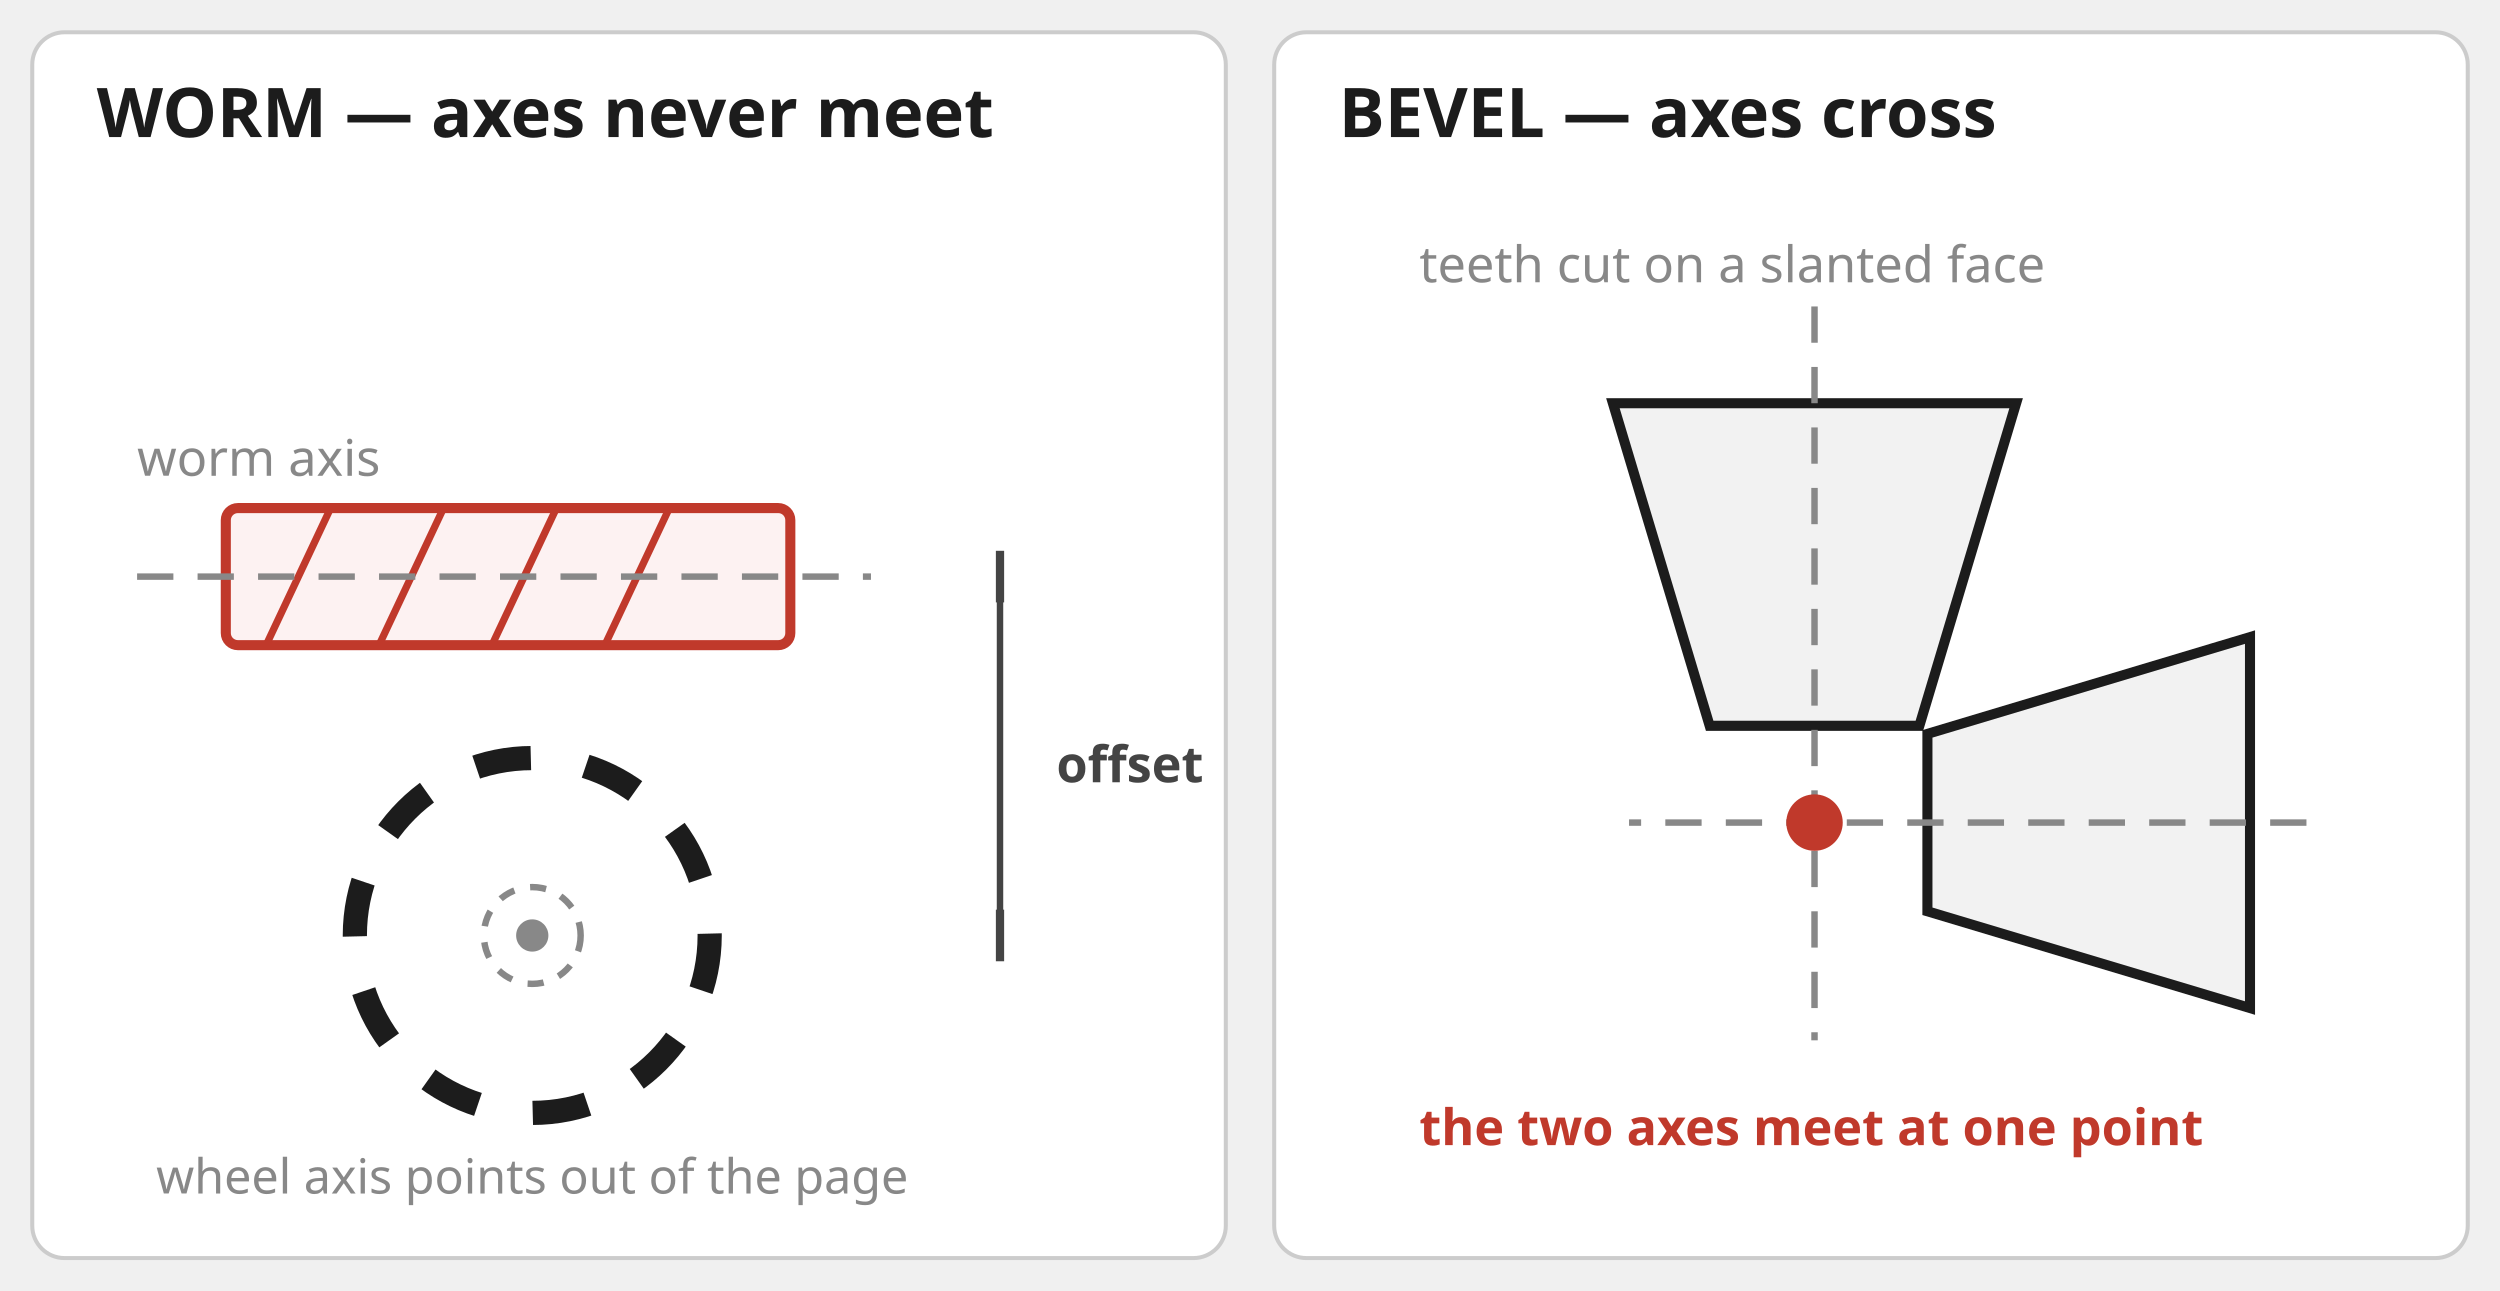
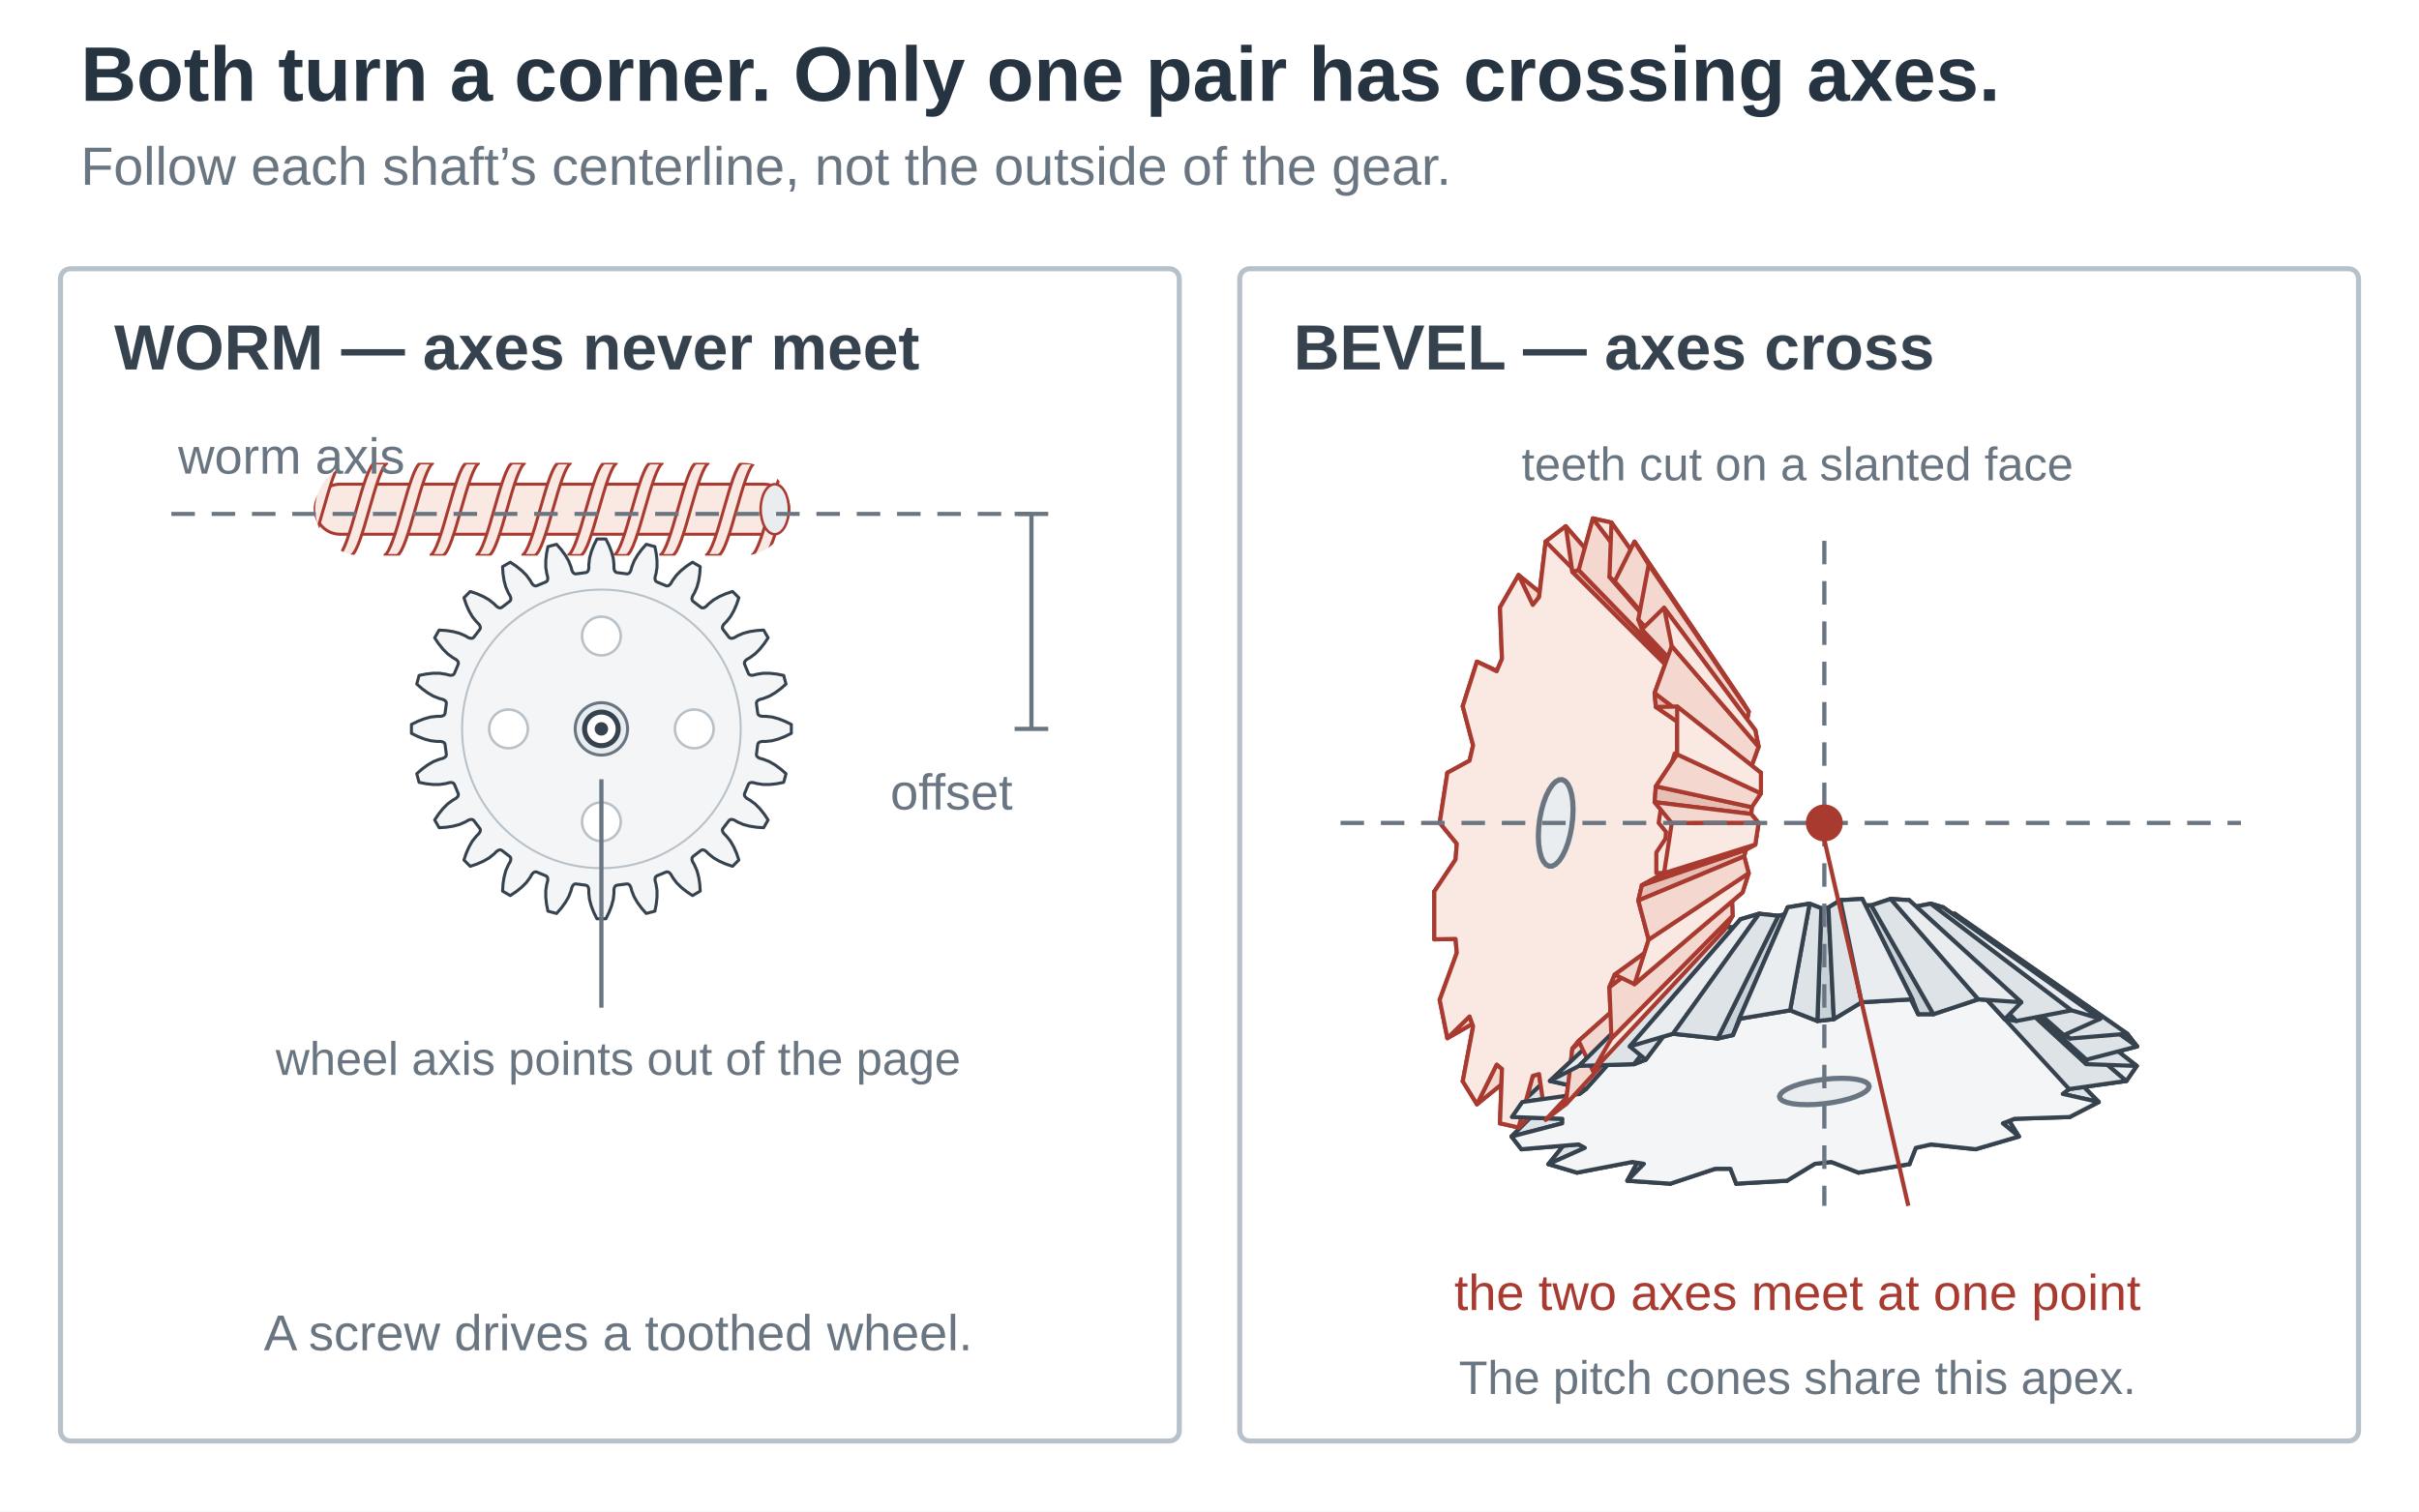
- <svg xmlns="http://www.w3.org/2000/svg" viewBox="0 0 620 320" role="img" aria-label="A comparison of two right-angle drives. In a worm drive the worm's axis and the wheel's axis are perpendicular but offset, so they never meet. In a bevel drive the two axes are perpendicular and cross at a single point where the two cones meet.">
+ <svg xmlns="http://www.w3.org/2000/svg" viewBox="0 0 720 450" role="img" aria-labelledby="right-angle-drives-title right-angle-drives-description">
  <defs>
-     <marker id="tkC" viewBox="0 0 10 10" refX="5" refY="1" markerWidth="8" markerHeight="8" orient="auto">
-       <path d="M0,1 L10,1" stroke="#444" stroke-width="1.6" />
+     <path id="worm-wheel-24" d="M77.538 -7.886Q77.71 -5.945 81.515 -6.236 L84.673 -5.888 L87.858 -5.021 L91.047 -3.781 L94.224 -2.217 A94.25 94.25 0 0 1 94.224 2.217        L91.047 3.781 L87.858 5.021 L84.673 5.888 L81.515 6.236 Q77.71 5.945 77.538 7.886A77.938 77.938 0 0 1 76.936 12.451 L76.936 12.451Q76.601 14.37 80.352 15.074 L83.312 16.227 L86.164 17.89 L88.924 19.912 L91.587 22.246 A94.25 94.25 0 0 1 90.44 26.528        L86.966 27.217 L83.565 27.589 L80.264 27.603 L77.123 27.121 Q73.524 25.855 72.855 27.685A77.938 77.938 0 0 1 71.092 31.939 L71.092 31.939Q70.272 33.707 73.712 35.357 L76.273 37.237 L78.598 39.581 L80.74 42.249 L82.709 45.192 A94.25 94.25 0 0 1 80.492 49.032        L76.959 48.798 L73.577 48.277 L70.385 47.436 L67.476 46.158 Q64.327 44.004 63.207 45.598A77.938 77.938 0 0 1 60.403 49.251 L60.403 49.251Q59.153 50.746 62.049 53.23 L64.036 55.709 L65.675 58.575 L67.054 61.706 L68.194 65.059 A94.25 94.25 0 0 1 65.059 68.194        L61.706 67.054 L58.575 65.675 L55.709 64.036 L53.23 62.049 Q50.746 59.153 49.251 60.403A77.938 77.938 0 0 1 45.598 63.207 L45.598 63.207Q44.004 64.327 46.158 67.476 L47.436 70.385 L48.277 73.577 L48.798 76.959 L49.032 80.492 A94.25 94.25 0 0 1 45.192 82.709        L42.249 80.74 L39.581 78.598 L37.237 76.273 L35.357 73.712 Q33.707 70.272 31.939 71.092A77.938 77.938 0 0 1 27.685 72.855 L27.685 72.855Q25.855 73.524 27.121 77.123 L27.603 80.264 L27.589 83.565 L27.217 86.966 L26.528 90.44 A94.25 94.25 0 0 1 22.246 91.587        L19.912 88.924 L17.89 86.164 L16.227 83.312 L15.074 80.352 Q14.37 76.601 12.451 76.936A77.938 77.938 0 0 1 7.886 77.538 L7.886 77.538Q5.945 77.71 6.236 81.515 L5.888 84.673 L5.021 87.858 L3.781 91.047 L2.217 94.224 A94.25 94.25 0 0 1 -2.217 94.224        L-3.781 91.047 L-5.021 87.858 L-5.888 84.673 L-6.236 81.515 Q-5.945 77.71 -7.886 77.538A77.938 77.938 0 0 1 -12.451 76.936 L-12.451 76.936Q-14.37 76.601 -15.074 80.352 L-16.227 83.312 L-17.89 86.164 L-19.912 88.924 L-22.246 91.587 A94.25 94.25 0 0 1 -26.528 90.44        L-27.217 86.966 L-27.589 83.565 L-27.603 80.264 L-27.121 77.123 Q-25.855 73.524 -27.685 72.855A77.938 77.938 0 0 1 -31.939 71.092 L-31.939 71.092Q-33.707 70.272 -35.357 73.712 L-37.237 76.273 L-39.581 78.598 L-42.249 80.74 L-45.192 82.709 A94.25 94.25 0 0 1 -49.032 80.492        L-48.798 76.959 L-48.277 73.577 L-47.436 70.385 L-46.158 67.476 Q-44.004 64.327 -45.598 63.207A77.938 77.938 0 0 1 -49.251 60.403 L-49.251 60.403Q-50.746 59.153 -53.23 62.049 L-55.709 64.036 L-58.575 65.675 L-61.706 67.054 L-65.059 68.194 A94.25 94.25 0 0 1 -68.194 65.059        L-67.054 61.706 L-65.675 58.575 L-64.036 55.709 L-62.049 53.23 Q-59.153 50.746 -60.403 49.251A77.938 77.938 0 0 1 -63.207 45.598 L-63.207 45.598Q-64.327 44.004 -67.476 46.158 L-70.385 47.436 L-73.577 48.277 L-76.959 48.798 L-80.492 49.032 A94.25 94.25 0 0 1 -82.709 45.192        L-80.74 42.249 L-78.598 39.581 L-76.273 37.237 L-73.712 35.357 Q-70.272 33.707 -71.092 31.939A77.938 77.938 0 0 1 -72.855 27.685 L-72.855 27.685Q-73.524 25.855 -77.123 27.121 L-80.264 27.603 L-83.565 27.589 L-86.966 27.217 L-90.44 26.528 A94.25 94.25 0 0 1 -91.587 22.246        L-88.924 19.912 L-86.164 17.89 L-83.312 16.227 L-80.352 15.074 Q-76.601 14.37 -76.936 12.451A77.938 77.938 0 0 1 -77.538 7.886 L-77.538 7.886Q-77.71 5.945 -81.515 6.236 L-84.673 5.888 L-87.858 5.021 L-91.047 3.781 L-94.224 2.217 A94.25 94.25 0 0 1 -94.224 -2.217        L-91.047 -3.781 L-87.858 -5.021 L-84.673 -5.888 L-81.515 -6.236 Q-77.71 -5.945 -77.538 -7.886A77.938 77.938 0 0 1 -76.936 -12.451 L-76.936 -12.451Q-76.601 -14.37 -80.352 -15.074 L-83.312 -16.227 L-86.164 -17.89 L-88.924 -19.912 L-91.587 -22.246 A94.25 94.25 0 0 1 -90.44 -26.528        L-86.966 -27.217 L-83.565 -27.589 L-80.264 -27.603 L-77.123 -27.121 Q-73.524 -25.855 -72.855 -27.685A77.938 77.938 0 0 1 -71.092 -31.939 L-71.092 -31.939Q-70.272 -33.707 -73.712 -35.357 L-76.273 -37.237 L-78.598 -39.581 L-80.74 -42.249 L-82.709 -45.192 A94.25 94.25 0 0 1 -80.492 -49.032        L-76.959 -48.798 L-73.577 -48.277 L-70.385 -47.436 L-67.476 -46.158 Q-64.327 -44.004 -63.207 -45.598A77.938 77.938 0 0 1 -60.403 -49.251 L-60.403 -49.251Q-59.153 -50.746 -62.049 -53.23 L-64.036 -55.709 L-65.675 -58.575 L-67.054 -61.706 L-68.194 -65.059 A94.25 94.25 0 0 1 -65.059 -68.194        L-61.706 -67.054 L-58.575 -65.675 L-55.709 -64.036 L-53.23 -62.049 Q-50.746 -59.153 -49.251 -60.403A77.938 77.938 0 0 1 -45.598 -63.207 L-45.598 -63.207Q-44.004 -64.327 -46.158 -67.476 L-47.436 -70.385 L-48.277 -73.577 L-48.798 -76.959 L-49.032 -80.492 A94.25 94.25 0 0 1 -45.192 -82.709        L-42.249 -80.74 L-39.581 -78.598 L-37.237 -76.273 L-35.357 -73.712 Q-33.707 -70.272 -31.939 -71.092A77.938 77.938 0 0 1 -27.685 -72.855 L-27.685 -72.855Q-25.855 -73.524 -27.121 -77.123 L-27.603 -80.264 L-27.589 -83.565 L-27.217 -86.966 L-26.528 -90.44 A94.25 94.25 0 0 1 -22.246 -91.587        L-19.912 -88.924 L-17.89 -86.164 L-16.227 -83.312 L-15.074 -80.352 Q-14.37 -76.601 -12.451 -76.936A77.938 77.938 0 0 1 -7.886 -77.538 L-7.886 -77.538Q-5.945 -77.71 -6.236 -81.515 L-5.888 -84.673 L-5.021 -87.858 L-3.781 -91.047 L-2.217 -94.224 A94.25 94.25 0 0 1 2.217 -94.224        L3.781 -91.047 L5.021 -87.858 L5.888 -84.673 L6.236 -81.515 Q5.945 -77.71 7.886 -77.538A77.938 77.938 0 0 1 12.451 -76.936 L12.451 -76.936Q14.37 -76.601 15.074 -80.352 L16.227 -83.312 L17.89 -86.164 L19.912 -88.924 L22.246 -91.587 A94.25 94.25 0 0 1 26.528 -90.44        L27.217 -86.966 L27.589 -83.565 L27.603 -80.264 L27.121 -77.123 Q25.855 -73.524 27.685 -72.855A77.938 77.938 0 0 1 31.939 -71.092 L31.939 -71.092Q33.707 -70.272 35.357 -73.712 L37.237 -76.273 L39.581 -78.598 L42.249 -80.74 L45.192 -82.709 A94.25 94.25 0 0 1 49.032 -80.492        L48.798 -76.959 L48.277 -73.577 L47.436 -70.385 L46.158 -67.476 Q44.004 -64.327 45.598 -63.207A77.938 77.938 0 0 1 49.251 -60.403 L49.251 -60.403Q50.746 -59.153 53.23 -62.049 L55.709 -64.036 L58.575 -65.675 L61.706 -67.054 L65.059 -68.194 A94.25 94.25 0 0 1 68.194 -65.059        L67.054 -61.706 L65.675 -58.575 L64.036 -55.709 L62.049 -53.23 Q59.153 -50.746 60.403 -49.251A77.938 77.938 0 0 1 63.207 -45.598 L63.207 -45.598Q64.327 -44.004 67.476 -46.158 L70.385 -47.436 L73.577 -48.277 L76.959 -48.798 L80.492 -49.032 A94.25 94.25 0 0 1 82.709 -45.192        L80.74 -42.249 L78.598 -39.581 L76.273 -37.237 L73.712 -35.357 Q70.272 -33.707 71.092 -31.939A77.938 77.938 0 0 1 72.855 -27.685 L72.855 -27.685Q73.524 -25.855 77.123 -27.121 L80.264 -27.603 L83.565 -27.589 L86.966 -27.217 L90.44 -26.528 A94.25 94.25 0 0 1 91.587 -22.246        L88.924 -19.912 L86.164 -17.89 L83.312 -16.227 L80.352 -15.074 Q76.601 -14.37 76.936 -12.451A77.938 77.938 0 0 1 77.538 -7.886Z" />
+     <clipPath id="circle-worm-clip">
+       <rect x="248" y="168" width="235" height="46" rx="23" />
+     </clipPath>
+     <g id="circle-worm">
+       <rect x="248" y="178.58" width="235" height="24.84" rx="12.42" fill="#fae8e3" stroke="#a83a30" stroke-width="1.5" />
+       <g clip-path="url(#circle-worm-clip)" fill="#fae8e3" stroke="#a83a30" stroke-width="1.5">
+         <g transform="translate(11.388 0)">
+           <path d="M225.223 214C230.917 212 237.75 170 243.444 168H249.822C244.128 170 237.295 212 231.6 214Z" />
+           <path d="M248 214C253.694 212 260.527 170 266.221 168H272.599C266.905 170 260.072 212 254.377 214Z" />
+           <path d="M270.777 214C276.471 212 283.304 170 288.998 168H295.376C289.682 170 282.849 212 277.154 214Z" />
+           <path d="M293.553 214C299.247 212 306.08 170 311.774 168H318.152C312.458 170 305.625 212 299.93 214Z" />
+           <path d="M316.33 214C322.024 212 328.857 170 334.551 168H340.929C335.235 170 328.402 212 322.707 214Z" />
+           <path d="M339.106 214C344.8 212 351.633 170 357.327 168H363.705C358.011 170 351.178 212 345.483 214Z" />
+           <path d="M361.883 214C367.577 212 374.41 170 380.104 168H386.482C380.788 170 373.955 212 368.26 214Z" />
+           <path d="M384.659 214C390.353 212 397.186 170 402.88 168H409.258C403.564 170 396.731 212 391.036 214Z" />
+           <path d="M407.436 214C413.13 212 419.963 170 425.657 168H432.035C426.341 170 419.508 212 413.813 214Z" />
+           <path d="M430.212 214C435.906 212 442.739 170 448.433 168H454.811C449.117 170 442.284 212 436.589 214Z" />
+           <path d="M452.989 214C458.683 212 465.516 170 471.21 168H477.588C471.894 170 465.061 212 459.366 214Z" />
+           <path d="M475.765 214C481.459 212 488.292 170 493.986 168H500.364C494.67 170 487.837 212 482.142 214Z" />
+           <path d="M498.542 214C504.236 212 511.069 170 516.763 168H523.141C517.447 170 510.614 212 504.919 214Z" />
+         </g>
+       </g>
+       <ellipse cx="476" cy="191" rx="7" ry="12.42" fill="#e9edf0" stroke="#a83a30" stroke-width="1.25" />
+     </g>
+     <marker id="worm-drive-arrow" viewBox="0 0 10 10" refX="8" refY="5" markerWidth="5" markerHeight="5" orient="auto">
+       <path d="M0 0 10 5 0 10Z" fill="#a83a30" />
    </marker>
  </defs>
-   <rect x="8" y="8" width="296" height="304" rx="8" fill="#fff" stroke="#CCC" />
-   <text x="24" y="34" font-family="'Barlow Condensed',sans-serif" font-size="17" font-weight="700" fill="#1C1C1C">WORM — axes never meet</text>
-   <rect x="56" y="126" width="140" height="34" rx="3" fill="#FDF2F2" stroke="#C0392B" stroke-width="2.5" />
-   <g stroke="#C0392B" stroke-width="1.8">
-     <line x1="66" y1="160" x2="82" y2="126" />
-     <line x1="94" y1="160" x2="110" y2="126" />
-     <line x1="122" y1="160" x2="138" y2="126" />
-     <line x1="150" y1="160" x2="166" y2="126" />
+   <rect width="720" height="450" fill="#fff" />
+   <g font-family="Barlow, Arial, sans-serif" fill="#263340" font-size="16">
+     <text x="24" y="30" font-size="23" fill="#263340" font-weight="600">Both turn a corner. Only one pair has crossing axes.</text>
+     <text x="24" y="55" font-size="16" fill="#697580">Follow each shaft’s centerline, not the outside of the gear.</text>
+     <rect x="18" y="80" width="333" height="349" rx="3" fill="#fff" stroke="#b7c1c9" stroke-width="1.5" />
+     <rect x="369" y="80" width="333" height="349" rx="3" fill="#fff" stroke="#b7c1c9" stroke-width="1.5" />
+     <text x="34" y="110" font-size="19" fill="#36434f" font-weight="600">WORM — axes never meet</text>
+     <text x="385" y="110" font-size="19" fill="#36434f" font-weight="600">BEVEL — axes cross</text>
+     <g transform="translate(-55 37) scale(.60)">
+       <g transform="translate(390 300)">
+         <use href="#worm-wheel-24" transform="rotate(-90)" fill="#f3f5f6" stroke="#36434f" stroke-width="1.5" stroke-linejoin="round" />
+         <circle cx="0" cy="0" r="69.12" fill="none" stroke="#b7c1c9" stroke-width="1" />
+         <circle cx="46.08" cy="0" r="9.6" fill="#fff" stroke="#b7c1c9" stroke-width="1.25" />
+         <circle cx="0" cy="46.08" r="9.6" fill="#fff" stroke="#b7c1c9" stroke-width="1.25" />
+         <circle cx="-46.08" cy="0" r="9.6" fill="#fff" stroke="#b7c1c9" stroke-width="1.25" />
+         <circle cx="0" cy="-46.08" r="9.6" fill="#fff" stroke="#b7c1c9" stroke-width="1.25" />
+         <circle cx="0" cy="0" r="13" fill="#e9edf0" stroke="#697580" stroke-width="1.5" />
+         <path d="M-3 -8H3V-3H8V3H3V8H-3V3H-8V-3H-3Z" fill="#36434f" />
+       </g>
+       <use href="#circle-worm" />
+     </g>
+     <path d="M51 153H307" fill="none" stroke="#697580" stroke-width="1.2" stroke-dasharray="7 5" />
+     <text x="53" y="141" font-size="15" fill="#697580">worm axis</text>
+     <circle cx="179" cy="217" r="5" fill="#fff" stroke="#36434f" stroke-width="1.5" />
+     <circle cx="179" cy="217" r="1.5" fill="#36434f" stroke="#36434f" stroke-width="1" />
+     <path d="M307 153L307 217M312 153L302 153M312 217L302 217" fill="none" stroke="#697580" stroke-width="1.25" />
+     <text x="265" y="241" font-size="15" fill="#697580">offset</text>
+     <text x="184" y="320" font-size="14" fill="#697580" text-anchor="middle">wheel axis points out of the page</text>
+     <path d="M179 232V300" fill="none" stroke="#697580" stroke-width="1.25" />
+     <text x="535" y="143" font-size="14" fill="#697580" text-anchor="middle">teeth cut on a slanted face</text>
+     <g transform="translate(543 245) scale(1.23)">
+       <path d="M-40.658 7.153L-94.384 16.605L-94.384 28.17L-40.658 12.135Z" fill="#fae8e3" stroke="#a83a30" stroke-width="1" stroke-linejoin="round" />
+       <path d="M-20.533 37.303L-47.666 86.596L-37.27 87.318L-16.055 37.614Z" fill="#e9edf0" stroke="#36434f" stroke-width="1" stroke-linejoin="round" />
+       <path d="M-9.182 37.614L-21.316 87.318L-9.025 86.596L-3.888 37.303Z" fill="#e9edf0" stroke="#36434f" stroke-width="1" stroke-linejoin="round" />
+       <path d="M-40.094 18.447L-93.077 42.822L-91.218 52.091L-39.294 22.439Z" fill="#fae8e3" stroke="#a83a30" stroke-width="1" stroke-linejoin="round" />
+       <path d="M-39.294 -5.23L-91.218 -12.14L-93.077 -0.039L-40.094 -0.017Z" fill="#fae8e3" stroke="#a83a30" stroke-width="1" stroke-linejoin="round" />
+       <path d="M-16.055 37.614L-37.27 87.318L-26.395 83.711L-11.37 36.06Z" fill="#dde3e7" stroke="#36434f" stroke-width="1" stroke-linejoin="round" />
+       <path d="M-9.787 36.06L-22.72 83.711L-21.316 87.318L-9.182 37.614Z" fill="#dde3e7" stroke="#36434f" stroke-width="1" stroke-linejoin="round" />
+       <path d="M-38.44 3.817L-89.237 8.861L-94.384 16.605L-40.658 7.153Z" fill="#f4d7ce" stroke="#a83a30" stroke-width="1" stroke-linejoin="round" />
+       <path d="M-40.658 12.135L-94.384 28.17L-89.237 28.071L-38.44 12.092Z" fill="#f4d7ce" stroke="#a83a30" stroke-width="1" stroke-linejoin="round" />
+       <path d="M-40.094 -0.017L-93.077 -0.039L-88.935 5.027L-38.311 2.166Z" fill="#f4d7ce" stroke="#a83a30" stroke-width="1" stroke-linejoin="round" />
+       <path d="M-38.311 13.546L-88.935 31.446L-93.077 42.822L-40.094 18.447Z" fill="#f4d7ce" stroke="#a83a30" stroke-width="1" stroke-linejoin="round" />
+       <path d="M-3.888 37.303L-9.025 86.596L-2.306 82.512L-0.993 35.543Z" fill="#dde3e7" stroke="#36434f" stroke-width="1" stroke-linejoin="round" />
+       <path d="M-18.808 35.543L-43.662 82.512L-47.666 86.596L-20.533 37.303Z" fill="#dde3e7" stroke="#36434f" stroke-width="1" stroke-linejoin="round" />
+       <path d="M-11.37 36.06L-26.395 83.711L-22.72 83.711L-9.787 36.06Z" fill="#c9d2d8" stroke="#36434f" stroke-width="1" stroke-linejoin="round" />
+       <path d="M-28.758 35.576L-66.759 82.587L-59.841 84.643L-25.778 36.461Z" fill="#e9edf0" stroke="#36434f" stroke-width="1" stroke-linejoin="round" />
+       <path d="M3.566 36.461L8.279 84.643L20.594 82.587L8.871 35.576Z" fill="#e9edf0" stroke="#36434f" stroke-width="1" stroke-linejoin="round" />
+       <path d="M-25.778 36.461L-59.841 84.643L-46.467 82.061L-20.016 35.35Z" fill="#dde3e7" stroke="#36434f" stroke-width="1" stroke-linejoin="round" />
+       <path d="M0.724 35.35L1.68 82.061L8.279 84.643L3.566 36.461Z" fill="#dde3e7" stroke="#36434f" stroke-width="1" stroke-linejoin="round" />
+       <path d="M-38.44 12.092L-89.237 28.071L-88.935 31.446L-38.311 13.546Z" fill="#e6beb4" stroke="#a83a30" stroke-width="1" stroke-linejoin="round" />
+       <path d="M-38.311 2.166L-88.935 5.027L-89.237 8.861L-38.44 3.817Z" fill="#e6beb4" stroke="#a83a30" stroke-width="1" stroke-linejoin="round" />
+       <path d="M-39.294 22.439L-91.218 52.091L-85.848 46.841L-36.981 20.178Z" fill="#f4d7ce" stroke="#a83a30" stroke-width="1" stroke-linejoin="round" />
+       <path d="M-36.981 -6.493L-85.848 -15.073L-91.218 -12.14L-39.294 -5.23Z" fill="#f4d7ce" stroke="#a83a30" stroke-width="1" stroke-linejoin="round" />
+       <path d="M-20.016 35.35L-46.467 82.061L-43.662 82.512L-18.808 35.543Z" fill="#c9d2d8" stroke="#36434f" stroke-width="1" stroke-linejoin="round" />
+       <path d="M-0.993 35.543L-2.306 82.512L1.68 82.061L0.724 35.35Z" fill="#c9d2d8" stroke="#36434f" stroke-width="1" stroke-linejoin="round" />
+       <path d="M-37.69 -12.166L-87.495 -28.242L-84.99 -18.782L-36.611 -8.091Z" fill="#f4d7ce" stroke="#a83a30" stroke-width="1" stroke-linejoin="round" />
+       <path d="M-36.611 21.213L-84.99 49.243L-87.495 62.52L-37.69 26.932Z" fill="#f4d7ce" stroke="#a83a30" stroke-width="1" stroke-linejoin="round" />
+       <path d="M-37.69 26.932L-87.495 62.52L-84.06 68.081L-36.211 29.327Z" fill="#fae8e3" stroke="#a83a30" stroke-width="1" stroke-linejoin="round" />
+       <path d="M-36.211 -16.816L-84.06 -39.037L-87.495 -28.242L-37.69 -12.166Z" fill="#fae8e3" stroke="#a83a30" stroke-width="1" stroke-linejoin="round" />
+       <path d="M-24.966 33.878L-57.957 78.646L-66.759 82.587L-28.758 35.576Z" fill="#dde3e7" stroke="#36434f" stroke-width="1" stroke-linejoin="round" />
+       <path d="M8.871 35.576L20.594 82.587L22.135 78.646L9.535 33.878Z" fill="#dde3e7" stroke="#36434f" stroke-width="1" stroke-linejoin="round" />
+       <path d="M-36.981 20.178L-85.848 46.841L-84.99 49.243L-36.611 21.213Z" fill="#e6beb4" stroke="#a83a30" stroke-width="1" stroke-linejoin="round" />
+       <path d="M-36.611 -8.091L-84.99 -18.782L-85.848 -15.073L-36.981 -6.493Z" fill="#e6beb4" stroke="#a83a30" stroke-width="1" stroke-linejoin="round" />
+       <path d="M11.125 33.52L25.825 77.815L36.614 78.976L15.772 34.021Z" fill="#dde3e7" stroke="#36434f" stroke-width="1" stroke-linejoin="round" />
+       <path d="M-31.576 34.021L-73.302 78.976L-59.464 77.815L-25.615 33.52Z" fill="#dde3e7" stroke="#36434f" stroke-width="1" stroke-linejoin="round" />
+       <path d="M-25.615 33.52L-59.464 77.815L-57.957 78.646L-24.966 33.878Z" fill="#c9d2d8" stroke="#36434f" stroke-width="1" stroke-linejoin="round" />
+       <path d="M9.535 33.878L22.135 78.646L25.825 77.815L11.125 33.52Z" fill="#c9d2d8" stroke="#36434f" stroke-width="1" stroke-linejoin="round" />
+       <path d="M-36.211 29.327L-84.06 68.081L-79.285 58.48L-34.154 25.191Z" fill="#f4d7ce" stroke="#a83a30" stroke-width="1" stroke-linejoin="round" />
+       <path d="M-34.154 -15.814L-79.285 -36.712L-84.06 -39.037L-36.211 -16.816Z" fill="#f4d7ce" stroke="#a83a30" stroke-width="1" stroke-linejoin="round" />
+       <path d="M15.772 34.021L36.614 78.976L47.078 75.899L20.28 32.695Z" fill="#e9edf0" stroke="#36434f" stroke-width="1" stroke-linejoin="round" />
+       <path d="M-32.604 32.695L-75.689 75.899L-73.302 78.976L-31.576 34.021Z" fill="#e9edf0" stroke="#36434f" stroke-width="1" stroke-linejoin="round" />
+       <path d="M-34.154 25.191L-79.285 58.48L-78.002 59.544L-33.601 25.65Z" fill="#e6beb4" stroke="#a83a30" stroke-width="1" stroke-linejoin="round" />
+       <path d="M-33.601 -17.115L-78.002 -39.732L-79.285 -36.712L-34.154 -15.814Z" fill="#e6beb4" stroke="#a83a30" stroke-width="1" stroke-linejoin="round" />
+       <path d="M-33.601 25.65L-78.002 59.544L-78.489 72.7L-33.81 31.317Z" fill="#f4d7ce" stroke="#a83a30" stroke-width="1" stroke-linejoin="round" />
+       <path d="M-33.81 -22.463L-78.489 -52.146L-78.002 -39.732L-33.601 -17.115Z" fill="#f4d7ce" stroke="#a83a30" stroke-width="1" stroke-linejoin="round" />
+       <path d="M20.28 32.695L47.078 75.899L43.206 72.704L18.612 31.318Z" fill="#dde3e7" stroke="#36434f" stroke-width="1" stroke-linejoin="round" />
+       <path d="M-27.323 31.318L-63.428 72.704L-75.689 75.899L-32.604 32.695Z" fill="#dde3e7" stroke="#36434f" stroke-width="1" stroke-linejoin="round" />
+       <path d="M-33.81 31.317L-78.489 72.7L-74.001 73.707L-31.877 31.751Z" fill="#fae8e3" stroke="#a83a30" stroke-width="1" stroke-linejoin="round" />
+       <path d="M-31.877 -25.842L-74.001 -59.991L-78.489 -52.146L-33.81 -22.463Z" fill="#fae8e3" stroke="#a83a30" stroke-width="1" stroke-linejoin="round" />
+       <path d="M18.612 31.318L43.206 72.704L46.039 71.617L19.832 30.85Z" fill="#c9d2d8" stroke="#36434f" stroke-width="1" stroke-linejoin="round" />
+       <path d="M-27.314 30.85L-63.408 71.617L-63.428 72.704L-27.323 31.318Z" fill="#c9d2d8" stroke="#36434f" stroke-width="1" stroke-linejoin="round" />
+       <path d="M19.832 30.85L46.039 71.617L59.374 71.182L25.577 30.663Z" fill="#dde3e7" stroke="#36434f" stroke-width="1" stroke-linejoin="round" />
+       <path d="M-32.568 30.663L-75.604 71.182L-63.408 71.617L-27.314 30.85Z" fill="#dde3e7" stroke="#36434f" stroke-width="1" stroke-linejoin="round" />
+       <path d="M-31.877 31.751L-74.001 73.707L-70.548 61.216L-30.39 26.37Z" fill="#f4d7ce" stroke="#a83a30" stroke-width="1" stroke-linejoin="round" />
+       <path d="M-30.39 -22.728L-70.548 -52.762L-74.001 -59.991L-31.877 -25.842Z" fill="#f4d7ce" stroke="#a83a30" stroke-width="1" stroke-linejoin="round" />
+       <path d="M25.577 30.663L59.374 71.182L66.395 67.553L28.601 29.1Z" fill="#e9edf0" stroke="#36434f" stroke-width="1" stroke-linejoin="round" />
+       <path d="M-31.487 29.1L-73.096 67.553L-75.604 71.182L-32.568 30.663Z" fill="#e9edf0" stroke="#36434f" stroke-width="1" stroke-linejoin="round" />
+       <path d="M-30.39 26.37L-70.548 61.216L-69.034 60.78L-29.738 26.182Z" fill="#e6beb4" stroke="#a83a30" stroke-width="1" stroke-linejoin="round" />
+       <path d="M-29.738 -23.534L-69.034 -54.633L-70.548 -52.762L-30.39 -22.728Z" fill="#e6beb4" stroke="#a83a30" stroke-width="1" stroke-linejoin="round" />
+       <path d="M-29.738 26.182L-69.034 60.78L-67.429 71.812L-29.046 30.934Z" fill="#f4d7ce" stroke="#a83a30" stroke-width="1" stroke-linejoin="round" />
+       <path d="M-29.046 -29.34L-67.429 -68.111L-69.034 -54.633L-29.738 -23.534Z" fill="#f4d7ce" stroke="#a83a30" stroke-width="1" stroke-linejoin="round" />
+       <path d="M28.601 29.1L66.395 67.553L57.699 65.588L24.855 28.253Z" fill="#dde3e7" stroke="#36434f" stroke-width="1" stroke-linejoin="round" />
+       <path d="M-25.52 28.253L-59.243 65.588L-73.096 67.553L-31.487 29.1Z" fill="#dde3e7" stroke="#36434f" stroke-width="1" stroke-linejoin="round" />
+       <path d="M-69.034 60.78L-67.429 71.812L-62.571 68.111L-60.966 54.633L-59.452 52.762L-55.999 59.991L-51.511 52.146L-51.998 39.732L-50.715 36.712L-45.94 39.037L-42.505 28.242L-45.01 18.782L-44.152 15.073L-38.782 12.14L-36.923 0.039L-41.065 -5.027L-40.763 -8.861L-35.616 -16.605L-35.616 -28.17L-40.763 -28.071L-41.065 -31.446L-36.923 -42.822L-38.782 -52.091L-44.152 -46.841L-45.01 -49.243L-42.505 -62.52L-45.94 -68.081L-50.715 -58.48L-51.998 -59.544L-51.511 -72.7L-55.999 -73.707L-59.452 -61.216L-60.966 -60.78L-62.571 -71.812L-67.429 -68.111L-69.034 -54.633L-70.548 -52.762L-74.001 -59.991L-78.489 -52.146L-78.002 -39.732L-79.285 -36.712L-84.06 -39.037L-87.495 -28.242L-84.99 -18.782L-85.848 -15.073L-91.218 -12.14L-93.077 -0.039L-88.935 5.027L-89.237 8.861L-94.384 16.605L-94.384 28.17L-89.237 28.071L-88.935 31.446L-93.077 42.822L-91.218 52.091L-85.848 46.841L-84.99 49.243L-87.495 62.52L-84.06 68.081L-79.285 58.48L-78.002 59.544L-78.489 72.7L-74.001 73.707L-70.548 61.216Z" fill="#fae8e3" stroke="#a83a30" stroke-width="1" stroke-linejoin="round" />
+       <path d="M24.855 28.253L57.699 65.588L59.243 64.412L25.52 27.747Z" fill="#c9d2d8" stroke="#36434f" stroke-width="1" stroke-linejoin="round" />
+       <path d="M59.243 64.412L73.096 62.447L75.604 58.818L63.408 58.383L63.428 57.296L75.689 54.101L73.302 51.024L59.464 52.185L57.957 51.354L66.759 47.413L59.841 45.357L46.467 47.939L43.662 47.488L47.666 43.404L37.27 42.682L26.395 46.289L22.72 46.289L21.316 42.682L9.025 43.404L2.306 47.488L-1.68 47.939L-8.279 45.357L-20.594 47.413L-22.135 51.354L-25.825 52.185L-36.614 51.024L-47.078 54.101L-43.206 57.296L-46.039 58.383L-59.374 58.818L-66.395 62.447L-57.699 64.412L-59.243 65.588L-73.096 67.553L-75.604 71.182L-63.408 71.617L-63.428 72.704L-75.689 75.899L-73.302 78.976L-59.464 77.815L-57.957 78.646L-66.759 82.587L-59.841 84.643L-46.467 82.061L-43.662 82.512L-47.666 86.596L-37.27 87.318L-26.395 83.711L-22.72 83.711L-21.316 87.318L-9.025 86.596L-2.306 82.512L1.68 82.061L8.279 84.643L20.594 82.587L22.135 78.646L25.825 77.815L36.614 78.976L47.078 75.899L43.206 72.704L46.039 71.617L59.374 71.182L66.395 67.553L57.699 65.588Z" fill="#f3f5f6" stroke="#36434f" stroke-width="1" stroke-linejoin="round" />
+       <path d="M-29.046 30.934L-67.429 71.812L-62.571 68.111L-26.954 29.34Z" fill="#fae8e3" stroke="#a83a30" stroke-width="1" stroke-linejoin="round" />
+       <path d="M-29.738 26.182L-29.046 30.934L-26.954 29.34L-26.262 23.534L-25.61 22.728L-24.123 25.842L-22.19 22.463L-22.399 17.115L-21.846 15.814L-19.789 16.816L-18.31 12.166L-19.389 8.091L-19.019 6.493L-16.706 5.23L-15.906 0.017L-17.689 -2.166L-17.56 -3.817L-15.342 -7.153L-15.342 -12.135L-17.56 -12.092L-17.689 -13.546L-15.906 -18.447L-16.706 -22.439L-19.019 -20.178L-19.389 -21.213L-18.31 -26.932L-19.789 -29.327L-21.846 -25.191L-22.399 -25.65L-22.19 -31.317L-24.123 -31.751L-25.61 -26.37L-26.262 -26.182L-26.954 -30.934L-29.046 -29.34L-29.738 -23.534L-30.39 -22.728L-31.877 -25.842L-33.81 -22.463L-33.601 -17.115L-34.154 -15.814L-36.211 -16.816L-37.69 -12.166L-36.611 -8.091L-36.981 -6.493L-39.294 -5.23L-40.094 -0.017L-38.311 2.166L-38.44 3.817L-40.658 7.153L-40.658 12.135L-38.44 12.092L-38.311 13.546L-40.094 18.447L-39.294 22.439L-36.981 20.178L-36.611 21.213L-37.69 26.932L-36.211 29.327L-34.154 25.191L-33.601 25.65L-33.81 31.317L-31.877 31.751L-30.39 26.37Z" fill="#fae8e3" stroke="#a83a30" stroke-width="1" stroke-linejoin="round" />
+       <path d="M25.52 27.747L31.487 26.9L32.568 25.337L27.314 25.15L27.323 24.682L32.604 23.305L31.576 21.979L25.615 22.48L24.966 22.122L28.758 20.424L25.778 19.539L20.016 20.65L18.808 20.457L20.533 18.697L16.055 18.386L11.37 19.94L9.787 19.94L9.182 18.386L3.888 18.697L0.993 20.457L-0.724 20.65L-3.566 19.539L-8.871 20.424L-9.535 22.122L-11.125 22.48L-15.772 21.979L-20.28 23.305L-18.612 24.682L-19.832 25.15L-25.577 25.337L-28.601 26.9L-24.855 27.747L-25.52 28.253L-31.487 29.1L-32.568 30.663L-27.314 30.85L-27.323 31.318L-32.604 32.695L-31.576 34.021L-25.615 33.52L-24.966 33.878L-28.758 35.576L-25.778 36.461L-20.016 35.35L-18.808 35.543L-20.533 37.303L-16.055 37.614L-11.37 36.06L-9.787 36.06L-9.182 37.614L-3.888 37.303L-0.993 35.543L0.724 35.35L3.566 36.461L8.871 35.576L9.535 33.878L11.125 33.52L15.772 34.021L20.28 32.695L18.612 31.318L19.832 30.85L25.577 30.663L28.601 29.1L24.855 28.253Z" fill="#f3f5f6" stroke="#36434f" stroke-width="1" stroke-linejoin="round" />
+       <path d="M-24.855 27.747L-57.699 64.412L-59.243 65.588L-25.52 28.253Z" fill="#c9d2d8" stroke="#36434f" stroke-width="1" stroke-linejoin="round" />
+       <path d="M-26.954 -30.934L-62.571 -71.812L-67.429 -68.111L-29.046 -29.34Z" fill="#fae8e3" stroke="#a83a30" stroke-width="1" stroke-linejoin="round" />
+       <path d="M25.52 27.747L59.243 64.412L73.096 62.447L31.487 26.9Z" fill="#dde3e7" stroke="#36434f" stroke-width="1" stroke-linejoin="round" />
+       <path d="M-28.601 26.9L-66.395 62.447L-57.699 64.412L-24.855 27.747Z" fill="#dde3e7" stroke="#36434f" stroke-width="1" stroke-linejoin="round" />
+       <path d="M-26.954 29.34L-62.571 68.111L-60.966 54.633L-26.262 23.534Z" fill="#f4d7ce" stroke="#a83a30" stroke-width="1" stroke-linejoin="round" />
+       <path d="M-26.262 -26.182L-60.966 -60.78L-62.571 -71.812L-26.954 -30.934Z" fill="#f4d7ce" stroke="#a83a30" stroke-width="1" stroke-linejoin="round" />
+       <path d="M-26.262 23.534L-60.966 54.633L-59.452 52.762L-25.61 22.728Z" fill="#e6beb4" stroke="#a83a30" stroke-width="1" stroke-linejoin="round" />
+       <path d="M-25.61 -26.37L-59.452 -61.216L-60.966 -60.78L-26.262 -26.182Z" fill="#e6beb4" stroke="#a83a30" stroke-width="1" stroke-linejoin="round" />
+       <path d="M31.487 26.9L73.096 62.447L75.604 58.818L32.568 25.337Z" fill="#e9edf0" stroke="#36434f" stroke-width="1" stroke-linejoin="round" />
+       <path d="M-25.577 25.337L-59.374 58.818L-66.395 62.447L-28.601 26.9Z" fill="#e9edf0" stroke="#36434f" stroke-width="1" stroke-linejoin="round" />
+       <path d="M-24.123 -31.751L-55.999 -73.707L-59.452 -61.216L-25.61 -26.37Z" fill="#f4d7ce" stroke="#a83a30" stroke-width="1" stroke-linejoin="round" />
+       <path d="M-25.61 22.728L-59.452 52.762L-55.999 59.991L-24.123 25.842Z" fill="#f4d7ce" stroke="#a83a30" stroke-width="1" stroke-linejoin="round" />
+       <path d="M32.568 25.337L75.604 58.818L63.408 58.383L27.314 25.15Z" fill="#dde3e7" stroke="#36434f" stroke-width="1" stroke-linejoin="round" />
+       <path d="M-19.832 25.15L-46.039 58.383L-59.374 58.818L-25.577 25.337Z" fill="#dde3e7" stroke="#36434f" stroke-width="1" stroke-linejoin="round" />
+       <path d="M27.314 25.15L63.408 58.383L63.428 57.296L27.323 24.682Z" fill="#c9d2d8" stroke="#36434f" stroke-width="1" stroke-linejoin="round" />
+       <path d="M-18.612 24.682L-43.206 57.296L-46.039 58.383L-19.832 25.15Z" fill="#c9d2d8" stroke="#36434f" stroke-width="1" stroke-linejoin="round" />
+       <path d="M-24.123 25.842L-55.999 59.991L-51.511 52.146L-22.19 22.463Z" fill="#fae8e3" stroke="#a83a30" stroke-width="1" stroke-linejoin="round" />
+       <path d="M-22.19 -31.317L-51.511 -72.7L-55.999 -73.707L-24.123 -31.751Z" fill="#fae8e3" stroke="#a83a30" stroke-width="1" stroke-linejoin="round" />
+       <path d="M-20.28 23.305L-47.078 54.101L-43.206 57.296L-18.612 24.682Z" fill="#dde3e7" stroke="#36434f" stroke-width="1" stroke-linejoin="round" />
+       <path d="M27.323 24.682L63.428 57.296L75.689 54.101L32.604 23.305Z" fill="#dde3e7" stroke="#36434f" stroke-width="1" stroke-linejoin="round" />
+       <path d="M-22.19 22.463L-51.511 52.146L-51.998 39.732L-22.399 17.115Z" fill="#f4d7ce" stroke="#a83a30" stroke-width="1" stroke-linejoin="round" />
+       <path d="M-22.399 -25.65L-51.998 -59.544L-51.511 -72.7L-22.19 -31.317Z" fill="#f4d7ce" stroke="#a83a30" stroke-width="1" stroke-linejoin="round" />
+       <path d="M-22.399 17.115L-51.998 39.732L-50.715 36.712L-21.846 15.814Z" fill="#e6beb4" stroke="#a83a30" stroke-width="1" stroke-linejoin="round" />
+       <path d="M-21.846 -25.191L-50.715 -58.48L-51.998 -59.544L-22.399 -25.65Z" fill="#e6beb4" stroke="#a83a30" stroke-width="1" stroke-linejoin="round" />
+       <path d="M-15.772 21.979L-36.614 51.024L-47.078 54.101L-20.28 23.305Z" fill="#e9edf0" stroke="#36434f" stroke-width="1" stroke-linejoin="round" />
+       <path d="M32.604 23.305L75.689 54.101L73.302 51.024L31.576 21.979Z" fill="#e9edf0" stroke="#36434f" stroke-width="1" stroke-linejoin="round" />
+       <path d="M-19.789 -29.327L-45.94 -68.081L-50.715 -58.48L-21.846 -25.191Z" fill="#f4d7ce" stroke="#a83a30" stroke-width="1" stroke-linejoin="round" />
+       <path d="M-21.846 15.814L-50.715 36.712L-45.94 39.037L-19.789 16.816Z" fill="#f4d7ce" stroke="#a83a30" stroke-width="1" stroke-linejoin="round" />
+       <path d="M25.615 22.48L59.464 52.185L57.957 51.354L24.966 22.122Z" fill="#c9d2d8" stroke="#36434f" stroke-width="1" stroke-linejoin="round" />
+       <path d="M-9.535 22.122L-22.135 51.354L-25.825 52.185L-11.125 22.48Z" fill="#c9d2d8" stroke="#36434f" stroke-width="1" stroke-linejoin="round" />
+       <path d="M31.576 21.979L73.302 51.024L59.464 52.185L25.615 22.48Z" fill="#dde3e7" stroke="#36434f" stroke-width="1" stroke-linejoin="round" />
+       <path d="M-11.125 22.48L-25.825 52.185L-36.614 51.024L-15.772 21.979Z" fill="#dde3e7" stroke="#36434f" stroke-width="1" stroke-linejoin="round" />
+       <path d="M-19.389 8.091L-45.01 18.782L-44.152 15.073L-19.019 6.493Z" fill="#e6beb4" stroke="#a83a30" stroke-width="1" stroke-linejoin="round" />
+       <path d="M-19.019 -20.178L-44.152 -46.841L-45.01 -49.243L-19.389 -21.213Z" fill="#e6beb4" stroke="#a83a30" stroke-width="1" stroke-linejoin="round" />
+       <path d="M24.966 22.122L57.957 51.354L66.759 47.413L28.758 20.424Z" fill="#dde3e7" stroke="#36434f" stroke-width="1" stroke-linejoin="round" />
+       <path d="M-8.871 20.424L-20.594 47.413L-22.135 51.354L-9.535 22.122Z" fill="#dde3e7" stroke="#36434f" stroke-width="1" stroke-linejoin="round" />
+       <path d="M-19.789 16.816L-45.94 39.037L-42.505 28.242L-18.31 12.166Z" fill="#fae8e3" stroke="#a83a30" stroke-width="1" stroke-linejoin="round" />
+       <path d="M-18.31 -26.932L-42.505 -62.52L-45.94 -68.081L-19.789 -29.327Z" fill="#fae8e3" stroke="#a83a30" stroke-width="1" stroke-linejoin="round" />
+       <path d="M-18.31 12.166L-42.505 28.242L-45.01 18.782L-19.389 8.091Z" fill="#f4d7ce" stroke="#a83a30" stroke-width="1" stroke-linejoin="round" />
+       <path d="M-19.389 -21.213L-45.01 -49.243L-42.505 -62.52L-18.31 -26.932Z" fill="#f4d7ce" stroke="#a83a30" stroke-width="1" stroke-linejoin="round" />
+       <path d="M20.016 20.65L46.467 47.939L43.662 47.488L18.808 20.457Z" fill="#c9d2d8" stroke="#36434f" stroke-width="1" stroke-linejoin="round" />
+       <path d="M0.993 20.457L2.306 47.488L-1.68 47.939L-0.724 20.65Z" fill="#c9d2d8" stroke="#36434f" stroke-width="1" stroke-linejoin="round" />
+       <path d="M-16.706 -22.439L-38.782 -52.091L-44.152 -46.841L-19.019 -20.178Z" fill="#f4d7ce" stroke="#a83a30" stroke-width="1" stroke-linejoin="round" />
+       <path d="M-19.019 6.493L-44.152 15.073L-38.782 12.14L-16.706 5.23Z" fill="#f4d7ce" stroke="#a83a30" stroke-width="1" stroke-linejoin="round" />
+       <path d="M-17.689 -2.166L-41.065 -5.027L-40.763 -8.861L-17.56 -3.817Z" fill="#e6beb4" stroke="#a83a30" stroke-width="1" stroke-linejoin="round" />
+       <path d="M-17.56 -12.092L-40.763 -28.071L-41.065 -31.446L-17.689 -13.546Z" fill="#e6beb4" stroke="#a83a30" stroke-width="1" stroke-linejoin="round" />
+       <path d="M25.778 19.539L59.841 45.357L46.467 47.939L20.016 20.65Z" fill="#dde3e7" stroke="#36434f" stroke-width="1" stroke-linejoin="round" />
+       <path d="M-0.724 20.65L-1.68 47.939L-8.279 45.357L-3.566 19.539Z" fill="#dde3e7" stroke="#36434f" stroke-width="1" stroke-linejoin="round" />
+       <path d="M28.758 20.424L66.759 47.413L59.841 45.357L25.778 19.539Z" fill="#e9edf0" stroke="#36434f" stroke-width="1" stroke-linejoin="round" />
+       <path d="M-3.566 19.539L-8.279 45.357L-20.594 47.413L-8.871 20.424Z" fill="#e9edf0" stroke="#36434f" stroke-width="1" stroke-linejoin="round" />
+       <path d="M11.37 19.94L26.395 46.289L22.72 46.289L9.787 19.94Z" fill="#c9d2d8" stroke="#36434f" stroke-width="1" stroke-linejoin="round" />
+       <path d="M3.888 18.697L9.025 43.404L2.306 47.488L0.993 20.457Z" fill="#dde3e7" stroke="#36434f" stroke-width="1" stroke-linejoin="round" />
+       <path d="M18.808 20.457L43.662 47.488L47.666 43.404L20.533 18.697Z" fill="#dde3e7" stroke="#36434f" stroke-width="1" stroke-linejoin="round" />
+       <path d="M-17.689 -13.546L-41.065 -31.446L-36.923 -42.822L-15.906 -18.447Z" fill="#f4d7ce" stroke="#a83a30" stroke-width="1" stroke-linejoin="round" />
+       <path d="M-15.906 0.017L-36.923 0.039L-41.065 -5.027L-17.689 -2.166Z" fill="#f4d7ce" stroke="#a83a30" stroke-width="1" stroke-linejoin="round" />
+       <path d="M-15.342 -12.135L-35.616 -28.17L-40.763 -28.071L-17.56 -12.092Z" fill="#f4d7ce" stroke="#a83a30" stroke-width="1" stroke-linejoin="round" />
+       <path d="M-17.56 -3.817L-40.763 -8.861L-35.616 -16.605L-15.342 -7.153Z" fill="#f4d7ce" stroke="#a83a30" stroke-width="1" stroke-linejoin="round" />
+       <path d="M9.787 19.94L22.72 46.289L21.316 42.682L9.182 18.386Z" fill="#dde3e7" stroke="#36434f" stroke-width="1" stroke-linejoin="round" />
+       <path d="M16.055 18.386L37.27 42.682L26.395 46.289L11.37 19.94Z" fill="#dde3e7" stroke="#36434f" stroke-width="1" stroke-linejoin="round" />
+       <path d="M-16.706 5.23L-38.782 12.14L-36.923 0.039L-15.906 0.017Z" fill="#fae8e3" stroke="#a83a30" stroke-width="1" stroke-linejoin="round" />
+       <path d="M-15.906 -18.447L-36.923 -42.822L-38.782 -52.091L-16.706 -22.439Z" fill="#fae8e3" stroke="#a83a30" stroke-width="1" stroke-linejoin="round" />
+       <path d="M20.533 18.697L47.666 43.404L37.27 42.682L16.055 18.386Z" fill="#e9edf0" stroke="#36434f" stroke-width="1" stroke-linejoin="round" />
+       <path d="M9.182 18.386L21.316 42.682L9.025 43.404L3.888 18.697Z" fill="#e9edf0" stroke="#36434f" stroke-width="1" stroke-linejoin="round" />
+       <path d="M-15.342 -7.153L-35.616 -16.605L-35.616 -28.17L-15.342 -12.135Z" fill="#fae8e3" stroke="#a83a30" stroke-width="1" stroke-linejoin="round" />
+       <path d="M-65 10L-64.181 9.184L-63.393 8.014L-62.667 6.537L-62.03 4.808L-61.508 2.895L-61.12 0.87L-60.881 -1.188L-60.8 -3.2L-60.881 -5.089L-61.12 -6.783L-61.508 -8.216L-62.03 -9.334L-62.667 -10.093L-63.393 -10.463L-64.181 -10.432L-65 -10L-65.819 -9.184L-66.607 -8.014L-67.333 -6.537L-67.97 -4.808L-68.492 -2.895L-68.88 -0.87L-69.119 1.188L-69.2 3.2L-69.119 5.089L-68.88 6.783L-68.492 8.216L-67.97 9.334L-67.333 10.093L-66.607 10.463L-65.819 10.432Z" fill="#e9edf0" stroke="#697580" stroke-width="1.25" />
+       <path d="M10 65L10.627 64.376L10.846 63.775L10.648 63.222L10.041 62.737L9.048 62.339L7.707 62.044L6.07 61.861L4.2 61.8L2.168 61.861L0.053 62.044L-2.064 62.339L-4.101 62.737L-5.981 63.222L-7.632 63.775L-8.988 64.376L-10 65L-10.627 65.624L-10.846 66.225L-10.648 66.778L-10.041 67.263L-9.048 67.661L-7.707 67.956L-6.07 68.139L-4.2 68.2L-2.168 68.139L-0.053 67.956L2.064 67.661L4.101 67.263L5.981 66.778L7.632 66.225L8.988 65.624Z" fill="#e9edf0" stroke="#697580" stroke-width="1.25" />
+     </g>
+     <path d="M399 245H667M543 161V359" fill="none" stroke="#697580" stroke-width="1.25" stroke-dasharray="7 5" />
+     <circle cx="543" cy="245" r="5" fill="#a83a30" stroke="#a83a30" stroke-width="1" />
+     <path d="M543 250 568 359" fill="none" stroke="#a83a30" stroke-width="1.25" />
+     <text x="535" y="390" font-size="15" fill="#a83a30" text-anchor="middle">the two axes meet at one point</text>
+     <text x="184" y="402" font-size="15" fill="#697580" text-anchor="middle">A screw drives a toothed wheel.</text>
+     <text x="535" y="415" font-size="14" fill="#697580" text-anchor="middle">The pitch cones share this apex.</text>
  </g>
-   <line x1="34" y1="143" x2="216" y2="143" stroke="#888" stroke-width="1.6" stroke-dasharray="9 6" />
-   <text x="34" y="118" font-family="'Barlow',sans-serif" font-size="12.5" fill="#888">worm axis</text>
-   <circle cx="132" cy="232" r="44" fill="#fff" stroke="#1C1C1C" stroke-width="6" stroke-dasharray="13.8 13.8" />
-   <circle cx="132" cy="232" r="12" fill="none" stroke="#888" stroke-width="1.6" stroke-dasharray="4 4" />
-   <circle cx="132" cy="232" r="4" fill="#888" />
-   <text x="132" y="296" text-anchor="middle" font-family="'Barlow',sans-serif" font-size="12" fill="#888">wheel axis points out of the page</text>
-   <line x1="248" y1="143" x2="248" y2="232" stroke="#444" stroke-width="1.6" marker-start="url(#tkC)" marker-end="url(#tkC)" />
-   <text x="262" y="194" font-family="'Barlow',sans-serif" font-size="12.5" font-weight="600" fill="#444">offset</text>
-   <rect x="316" y="8" width="296" height="304" rx="8" fill="#fff" stroke="#CCC" />
-   <text x="332" y="34" font-family="'Barlow Condensed',sans-serif" font-size="17" font-weight="700" fill="#1C1C1C">BEVEL — axes cross</text>
-   <path d="M424,180 L400,100 L500,100 L476,180 Z" fill="#F2F2F2" stroke="#1C1C1C" stroke-width="2.5" />
-   <path d="M478,182 L558,158 L558,250 L478,226 Z" fill="#F2F2F2" stroke="#1C1C1C" stroke-width="2.5" />
-   <line x1="450" y1="76" x2="450" y2="258" stroke="#888" stroke-width="1.6" stroke-dasharray="9 6" />
-   <line x1="572" y1="204" x2="404" y2="204" stroke="#888" stroke-width="1.6" stroke-dasharray="9 6" />
-   <circle cx="450" cy="204" r="7" fill="#C0392B" />
-   <text x="352" y="284" font-family="'Barlow',sans-serif" font-size="12.5" font-weight="600" fill="#C0392B">the two axes meet at one point</text>
-   <text x="352" y="70" font-family="'Barlow',sans-serif" font-size="12.5" fill="#888">teeth cut on a slanted face</text>
</svg>
